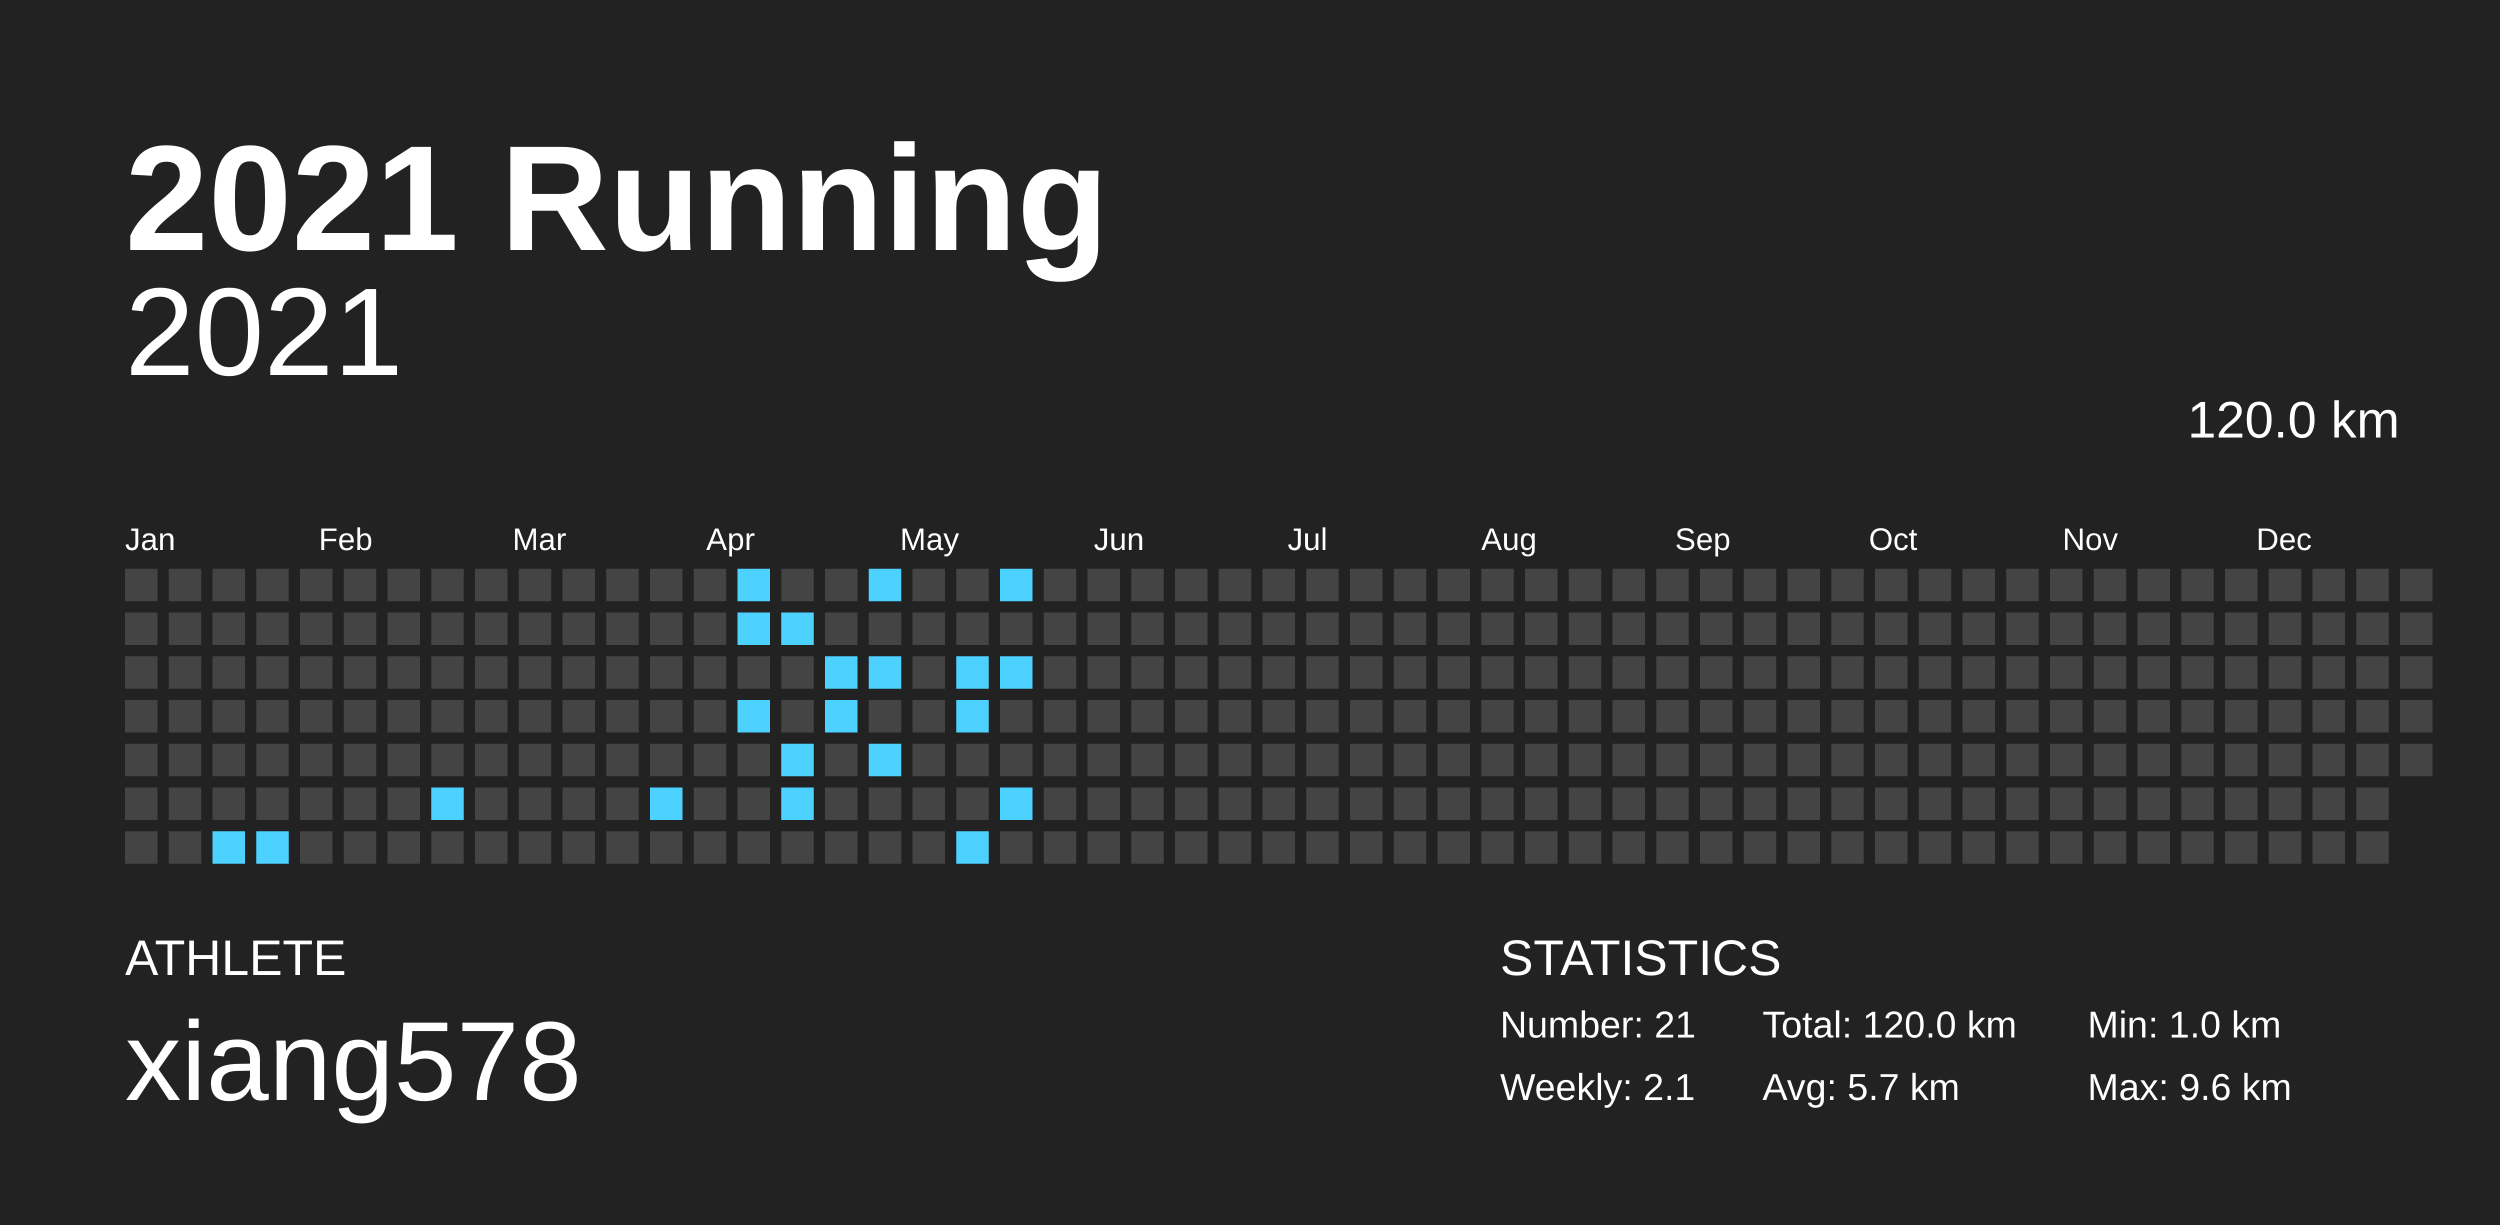
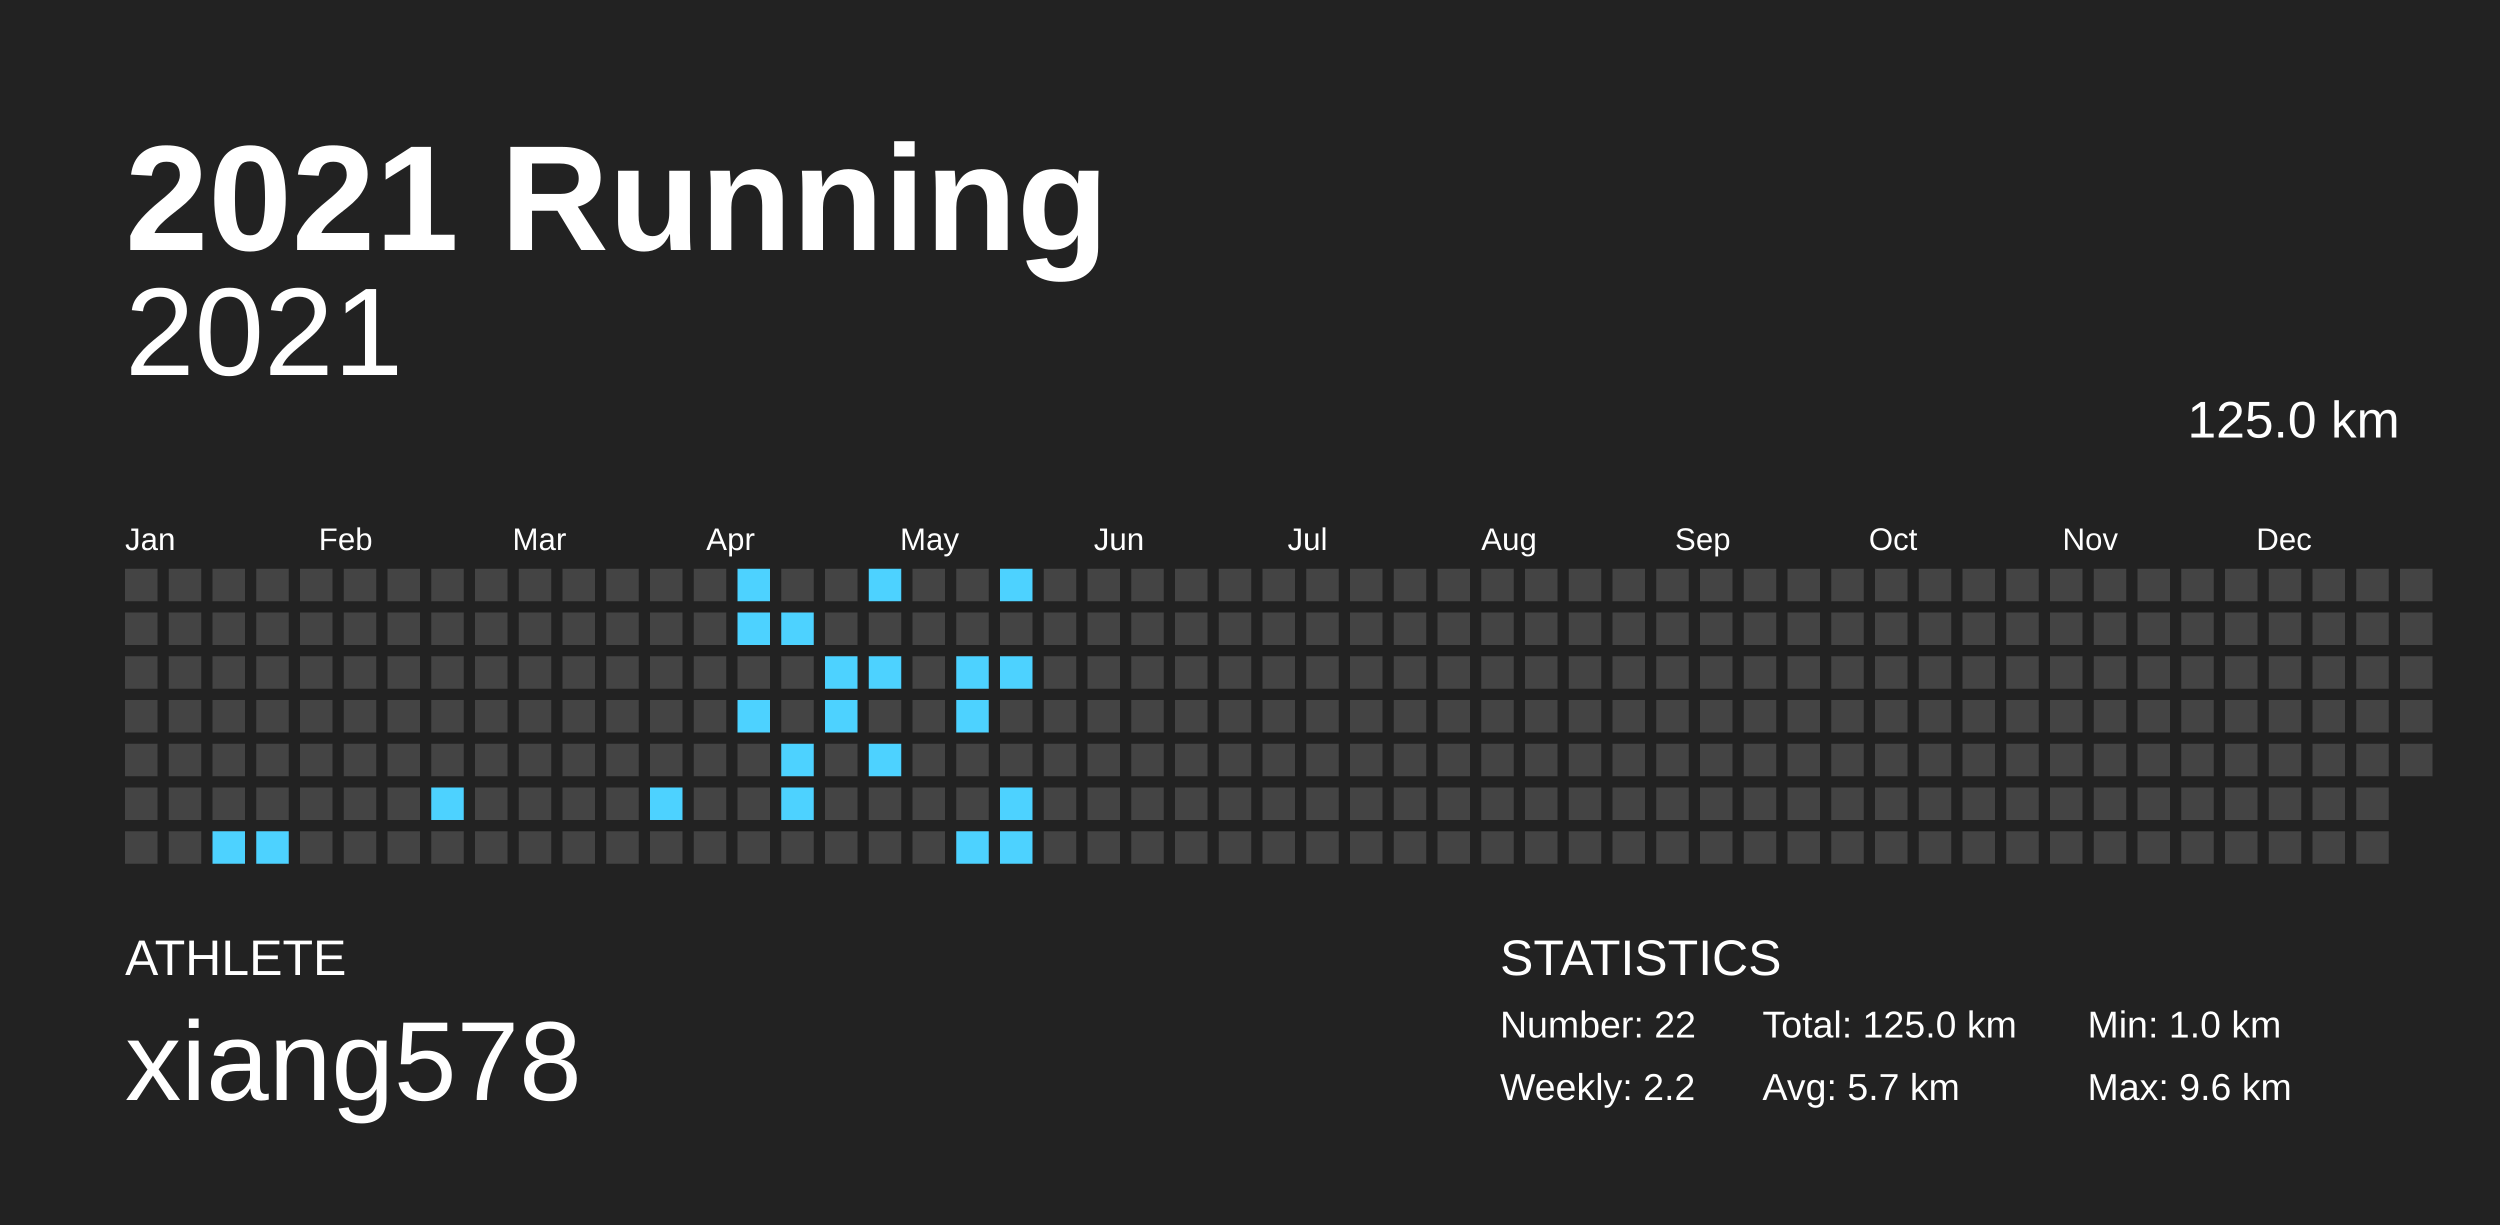
<svg xmlns="http://www.w3.org/2000/svg" baseProfile="full" height="98mm" version="1.1" viewBox="0,0,200,98" width="200mm">
  <defs />
  <rect fill="#222222" height="98" width="200" x="0" y="0" />
  <text fill="#FFFFFF" style="font-size:12px; font-family:Arial; font-weight:bold;" x="10" y="20">2021 Running</text>
  <text fill="#FFFFFF" style="font-size:4px; font-family:Arial" x="10" y="78">ATHLETE</text>
  <text fill="#FFFFFF" style="font-size:9px; font-family:Arial" x="10" y="88">xiang578</text>
  <text fill="#FFFFFF" style="font-size:4px; font-family:Arial" x="120" y="78">STATISTICS</text>
-   <text fill="#FFFFFF" style="font-size:3px; font-family:Arial" x="120" y="83">Number: 21</text>
-   <text fill="#FFFFFF" style="font-size:3px; font-family:Arial" x="120" y="88">Weekly: 2.1</text>
-   <text fill="#FFFFFF" style="font-size:3px; font-family:Arial" x="141" y="83">Total: 120.0 km</text>
+   <text fill="#FFFFFF" style="font-size:3px; font-family:Arial" x="120" y="83">Number: 22</text>
+   <text fill="#FFFFFF" style="font-size:3px; font-family:Arial" x="120" y="88">Weekly: 2.2</text>
+   <text fill="#FFFFFF" style="font-size:3px; font-family:Arial" x="141" y="83">Total: 125.0 km</text>
  <text fill="#FFFFFF" style="font-size:3px; font-family:Arial" x="141" y="88">Avg: 5.7 km</text>
  <text fill="#FFFFFF" style="font-size:3px; font-family:Arial" x="167" y="83">Min: 1.0 km</text>
  <text fill="#FFFFFF" style="font-size:3px; font-family:Arial" x="167" y="88">Max: 9.6 km</text>
  <text alignment-baseline="hanging" fill="#FFFFFF" style="font-size:10.0px; font-family:Arial;" x="10" y="30">2021</text>
-   <text alignment-baseline="hanging" fill="#FFFFFF" style="font-size:4.125px; font-family:Arial;" x="175" y="35">120.0 km</text>
+   <text alignment-baseline="hanging" fill="#FFFFFF" style="font-size:4.125px; font-family:Arial;" x="175" y="35">125.0 km</text>
  <text fill="#FFFFFF" style="font-size:2.5px; font-family:Arial" x="10.0" y="44">Jan</text>
  <text fill="#FFFFFF" style="font-size:2.5px; font-family:Arial" x="25.5" y="44">Feb</text>
  <text fill="#FFFFFF" style="font-size:2.5px; font-family:Arial" x="41.0" y="44">Mar</text>
  <text fill="#FFFFFF" style="font-size:2.5px; font-family:Arial" x="56.5" y="44">Apr</text>
  <text fill="#FFFFFF" style="font-size:2.5px; font-family:Arial" x="72.0" y="44">May</text>
  <text fill="#FFFFFF" style="font-size:2.5px; font-family:Arial" x="87.5" y="44">Jun</text>
  <text fill="#FFFFFF" style="font-size:2.5px; font-family:Arial" x="103.0" y="44">Jul</text>
  <text fill="#FFFFFF" style="font-size:2.5px; font-family:Arial" x="118.5" y="44">Aug</text>
  <text fill="#FFFFFF" style="font-size:2.5px; font-family:Arial" x="134.0" y="44">Sep</text>
  <text fill="#FFFFFF" style="font-size:2.5px; font-family:Arial" x="149.5" y="44">Oct</text>
  <text fill="#FFFFFF" style="font-size:2.5px; font-family:Arial" x="165.0" y="44">Nov</text>
  <text fill="#FFFFFF" style="font-size:2.5px; font-family:Arial" x="180.5" y="44">Dec</text>
  <rect fill="#444444" height="2.6" width="2.6" x="10.0" y="45.5" />
  <rect fill="#444444" height="2.6" width="2.6" x="10.0" y="49.0" />
  <rect fill="#444444" height="2.6" width="2.6" x="10.0" y="52.5" />
  <rect fill="#444444" height="2.6" width="2.6" x="10.0" y="56.0" />
  <rect fill="#444444" height="2.6" width="2.6" x="10.0" y="59.5" />
  <rect fill="#444444" height="2.6" width="2.6" x="10.0" y="63.0" />
  <rect fill="#444444" height="2.6" width="2.6" x="10.0" y="66.5" />
  <rect fill="#444444" height="2.6" width="2.6" x="13.5" y="45.5" />
  <rect fill="#444444" height="2.6" width="2.6" x="13.5" y="49.0" />
  <rect fill="#444444" height="2.6" width="2.6" x="13.5" y="52.5" />
  <rect fill="#444444" height="2.6" width="2.6" x="13.5" y="56.0" />
  <rect fill="#444444" height="2.6" width="2.6" x="13.5" y="59.5" />
  <rect fill="#444444" height="2.6" width="2.6" x="13.5" y="63.0" />
  <rect fill="#444444" height="2.6" width="2.6" x="13.5" y="66.5" />
  <rect fill="#444444" height="2.6" width="2.6" x="17.0" y="45.5" />
  <rect fill="#444444" height="2.6" width="2.6" x="17.0" y="49.0" />
  <rect fill="#444444" height="2.6" width="2.6" x="17.0" y="52.5" />
  <rect fill="#444444" height="2.6" width="2.6" x="17.0" y="56.0" />
  <rect fill="#444444" height="2.6" width="2.6" x="17.0" y="59.5" />
  <rect fill="#444444" height="2.6" width="2.6" x="17.0" y="63.0" />
  <rect fill="#4dd2ff" height="2.6" width="2.6" x="17.0" y="66.5" />
  <rect fill="#444444" height="2.6" width="2.6" x="20.5" y="45.5" />
  <rect fill="#444444" height="2.6" width="2.6" x="20.5" y="49.0" />
  <rect fill="#444444" height="2.6" width="2.6" x="20.5" y="52.5" />
  <rect fill="#444444" height="2.6" width="2.6" x="20.5" y="56.0" />
  <rect fill="#444444" height="2.6" width="2.6" x="20.5" y="59.5" />
  <rect fill="#444444" height="2.6" width="2.6" x="20.5" y="63.0" />
  <rect fill="#4dd2ff" height="2.6" width="2.6" x="20.5" y="66.5" />
  <rect fill="#444444" height="2.6" width="2.6" x="24.0" y="45.5" />
  <rect fill="#444444" height="2.6" width="2.6" x="24.0" y="49.0" />
  <rect fill="#444444" height="2.6" width="2.6" x="24.0" y="52.5" />
  <rect fill="#444444" height="2.6" width="2.6" x="24.0" y="56.0" />
  <rect fill="#444444" height="2.6" width="2.6" x="24.0" y="59.5" />
  <rect fill="#444444" height="2.6" width="2.6" x="24.0" y="63.0" />
  <rect fill="#444444" height="2.6" width="2.6" x="24.0" y="66.5" />
  <rect fill="#444444" height="2.6" width="2.6" x="27.5" y="45.5" />
  <rect fill="#444444" height="2.6" width="2.6" x="27.5" y="49.0" />
  <rect fill="#444444" height="2.6" width="2.6" x="27.5" y="52.5" />
  <rect fill="#444444" height="2.6" width="2.6" x="27.5" y="56.0" />
  <rect fill="#444444" height="2.6" width="2.6" x="27.5" y="59.5" />
  <rect fill="#444444" height="2.6" width="2.6" x="27.5" y="63.0" />
  <rect fill="#444444" height="2.6" width="2.6" x="27.5" y="66.5" />
  <rect fill="#444444" height="2.6" width="2.6" x="31.0" y="45.5" />
  <rect fill="#444444" height="2.6" width="2.6" x="31.0" y="49.0" />
  <rect fill="#444444" height="2.6" width="2.6" x="31.0" y="52.5" />
  <rect fill="#444444" height="2.6" width="2.6" x="31.0" y="56.0" />
  <rect fill="#444444" height="2.6" width="2.6" x="31.0" y="59.5" />
  <rect fill="#444444" height="2.6" width="2.6" x="31.0" y="63.0" />
  <rect fill="#444444" height="2.6" width="2.6" x="31.0" y="66.5" />
  <rect fill="#444444" height="2.6" width="2.6" x="34.5" y="45.5" />
  <rect fill="#444444" height="2.6" width="2.6" x="34.5" y="49.0" />
  <rect fill="#444444" height="2.6" width="2.6" x="34.5" y="52.5" />
  <rect fill="#444444" height="2.6" width="2.6" x="34.5" y="56.0" />
  <rect fill="#444444" height="2.6" width="2.6" x="34.5" y="59.5" />
  <rect fill="#4dd2ff" height="2.6" width="2.6" x="34.5" y="63.0" />
  <rect fill="#444444" height="2.6" width="2.6" x="34.5" y="66.5" />
  <rect fill="#444444" height="2.6" width="2.6" x="38.0" y="45.5" />
  <rect fill="#444444" height="2.6" width="2.6" x="38.0" y="49.0" />
  <rect fill="#444444" height="2.6" width="2.6" x="38.0" y="52.5" />
  <rect fill="#444444" height="2.6" width="2.6" x="38.0" y="56.0" />
  <rect fill="#444444" height="2.6" width="2.6" x="38.0" y="59.5" />
  <rect fill="#444444" height="2.6" width="2.6" x="38.0" y="63.0" />
  <rect fill="#444444" height="2.6" width="2.6" x="38.0" y="66.5" />
  <rect fill="#444444" height="2.6" width="2.6" x="41.5" y="45.5" />
  <rect fill="#444444" height="2.6" width="2.6" x="41.5" y="49.0" />
  <rect fill="#444444" height="2.6" width="2.6" x="41.5" y="52.5" />
  <rect fill="#444444" height="2.6" width="2.6" x="41.5" y="56.0" />
  <rect fill="#444444" height="2.6" width="2.6" x="41.5" y="59.5" />
  <rect fill="#444444" height="2.6" width="2.6" x="41.5" y="63.0" />
  <rect fill="#444444" height="2.6" width="2.6" x="41.5" y="66.5" />
  <rect fill="#444444" height="2.6" width="2.6" x="45.0" y="45.5" />
  <rect fill="#444444" height="2.6" width="2.6" x="45.0" y="49.0" />
  <rect fill="#444444" height="2.6" width="2.6" x="45.0" y="52.5" />
  <rect fill="#444444" height="2.6" width="2.6" x="45.0" y="56.0" />
  <rect fill="#444444" height="2.6" width="2.6" x="45.0" y="59.5" />
  <rect fill="#444444" height="2.6" width="2.6" x="45.0" y="63.0" />
  <rect fill="#444444" height="2.6" width="2.6" x="45.0" y="66.5" />
  <rect fill="#444444" height="2.6" width="2.6" x="48.5" y="45.5" />
  <rect fill="#444444" height="2.6" width="2.6" x="48.5" y="49.0" />
  <rect fill="#444444" height="2.6" width="2.6" x="48.5" y="52.5" />
  <rect fill="#444444" height="2.6" width="2.6" x="48.5" y="56.0" />
  <rect fill="#444444" height="2.6" width="2.6" x="48.5" y="59.5" />
  <rect fill="#444444" height="2.6" width="2.6" x="48.5" y="63.0" />
  <rect fill="#444444" height="2.6" width="2.6" x="48.5" y="66.5" />
  <rect fill="#444444" height="2.6" width="2.6" x="52.0" y="45.5" />
  <rect fill="#444444" height="2.6" width="2.6" x="52.0" y="49.0" />
  <rect fill="#444444" height="2.6" width="2.6" x="52.0" y="52.5" />
  <rect fill="#444444" height="2.6" width="2.6" x="52.0" y="56.0" />
  <rect fill="#444444" height="2.6" width="2.6" x="52.0" y="59.5" />
  <rect fill="#4dd2ff" height="2.6" width="2.6" x="52.0" y="63.0" />
  <rect fill="#444444" height="2.6" width="2.6" x="52.0" y="66.5" />
  <rect fill="#444444" height="2.6" width="2.6" x="55.5" y="45.5" />
  <rect fill="#444444" height="2.6" width="2.6" x="55.5" y="49.0" />
  <rect fill="#444444" height="2.6" width="2.6" x="55.5" y="52.5" />
  <rect fill="#444444" height="2.6" width="2.6" x="55.5" y="56.0" />
  <rect fill="#444444" height="2.6" width="2.6" x="55.5" y="59.5" />
  <rect fill="#444444" height="2.6" width="2.6" x="55.5" y="63.0" />
  <rect fill="#444444" height="2.6" width="2.6" x="55.5" y="66.5" />
  <rect fill="#4dd2ff" height="2.6" width="2.6" x="59.0" y="45.5" />
  <rect fill="#4dd2ff" height="2.6" width="2.6" x="59.0" y="49.0" />
  <rect fill="#444444" height="2.6" width="2.6" x="59.0" y="52.5" />
  <rect fill="#4dd2ff" height="2.6" width="2.6" x="59.0" y="56.0" />
  <rect fill="#444444" height="2.6" width="2.6" x="59.0" y="59.5" />
  <rect fill="#444444" height="2.6" width="2.6" x="59.0" y="63.0" />
  <rect fill="#444444" height="2.6" width="2.6" x="59.0" y="66.5" />
  <rect fill="#444444" height="2.6" width="2.6" x="62.5" y="45.5" />
  <rect fill="#4dd2ff" height="2.6" width="2.6" x="62.5" y="49.0" />
  <rect fill="#444444" height="2.6" width="2.6" x="62.5" y="52.5" />
  <rect fill="#444444" height="2.6" width="2.6" x="62.5" y="56.0" />
  <rect fill="#4dd2ff" height="2.6" width="2.6" x="62.5" y="59.5" />
  <rect fill="#4dd2ff" height="2.6" width="2.6" x="62.5" y="63.0" />
  <rect fill="#444444" height="2.6" width="2.6" x="62.5" y="66.5" />
  <rect fill="#444444" height="2.6" width="2.6" x="66.0" y="45.5" />
  <rect fill="#444444" height="2.6" width="2.6" x="66.0" y="49.0" />
  <rect fill="#4dd2ff" height="2.6" width="2.6" x="66.0" y="52.5" />
  <rect fill="#4dd2ff" height="2.6" width="2.6" x="66.0" y="56.0" />
  <rect fill="#444444" height="2.6" width="2.6" x="66.0" y="59.5" />
  <rect fill="#444444" height="2.6" width="2.6" x="66.0" y="63.0" />
  <rect fill="#444444" height="2.6" width="2.6" x="66.0" y="66.5" />
  <rect fill="#4dd2ff" height="2.6" width="2.6" x="69.5" y="45.5" />
  <rect fill="#444444" height="2.6" width="2.6" x="69.5" y="49.0" />
  <rect fill="#4dd2ff" height="2.6" width="2.6" x="69.5" y="52.5" />
  <rect fill="#444444" height="2.6" width="2.6" x="69.5" y="56.0" />
  <rect fill="#4dd2ff" height="2.6" width="2.6" x="69.5" y="59.5" />
  <rect fill="#444444" height="2.6" width="2.6" x="69.5" y="63.0" />
  <rect fill="#444444" height="2.6" width="2.6" x="69.5" y="66.5" />
  <rect fill="#444444" height="2.6" width="2.6" x="73.0" y="45.5" />
  <rect fill="#444444" height="2.6" width="2.6" x="73.0" y="49.0" />
  <rect fill="#444444" height="2.6" width="2.6" x="73.0" y="52.5" />
  <rect fill="#444444" height="2.6" width="2.6" x="73.0" y="56.0" />
  <rect fill="#444444" height="2.6" width="2.6" x="73.0" y="59.5" />
  <rect fill="#444444" height="2.6" width="2.6" x="73.0" y="63.0" />
  <rect fill="#444444" height="2.6" width="2.6" x="73.0" y="66.5" />
  <rect fill="#444444" height="2.6" width="2.6" x="76.5" y="45.5" />
  <rect fill="#444444" height="2.6" width="2.6" x="76.5" y="49.0" />
  <rect fill="#4dd2ff" height="2.6" width="2.6" x="76.5" y="52.5" />
  <rect fill="#4dd2ff" height="2.6" width="2.6" x="76.5" y="56.0" />
  <rect fill="#444444" height="2.6" width="2.6" x="76.5" y="59.5" />
  <rect fill="#444444" height="2.6" width="2.6" x="76.5" y="63.0" />
  <rect fill="#4dd2ff" height="2.6" width="2.6" x="76.5" y="66.5" />
  <rect fill="#4dd2ff" height="2.6" width="2.6" x="80.0" y="45.5" />
  <rect fill="#444444" height="2.6" width="2.6" x="80.0" y="49.0" />
  <rect fill="#4dd2ff" height="2.6" width="2.6" x="80.0" y="52.5" />
  <rect fill="#444444" height="2.6" width="2.6" x="80.0" y="56.0" />
  <rect fill="#444444" height="2.6" width="2.6" x="80.0" y="59.5" />
  <rect fill="#4dd2ff" height="2.6" width="2.6" x="80.0" y="63.0" />
-   <rect fill="#444444" height="2.6" width="2.6" x="80.0" y="66.5" />
+   <rect fill="#4dd2ff" height="2.6" width="2.6" x="80.0" y="66.5" />
  <rect fill="#444444" height="2.6" width="2.6" x="83.5" y="45.5" />
  <rect fill="#444444" height="2.6" width="2.6" x="83.5" y="49.0" />
  <rect fill="#444444" height="2.6" width="2.6" x="83.5" y="52.5" />
  <rect fill="#444444" height="2.6" width="2.6" x="83.5" y="56.0" />
  <rect fill="#444444" height="2.6" width="2.6" x="83.5" y="59.5" />
  <rect fill="#444444" height="2.6" width="2.6" x="83.5" y="63.0" />
  <rect fill="#444444" height="2.6" width="2.6" x="83.5" y="66.5" />
  <rect fill="#444444" height="2.6" width="2.6" x="87.0" y="45.5" />
  <rect fill="#444444" height="2.6" width="2.6" x="87.0" y="49.0" />
  <rect fill="#444444" height="2.6" width="2.6" x="87.0" y="52.5" />
  <rect fill="#444444" height="2.6" width="2.6" x="87.0" y="56.0" />
  <rect fill="#444444" height="2.6" width="2.6" x="87.0" y="59.5" />
  <rect fill="#444444" height="2.6" width="2.6" x="87.0" y="63.0" />
  <rect fill="#444444" height="2.6" width="2.6" x="87.0" y="66.5" />
  <rect fill="#444444" height="2.6" width="2.6" x="90.5" y="45.5" />
  <rect fill="#444444" height="2.6" width="2.6" x="90.5" y="49.0" />
  <rect fill="#444444" height="2.6" width="2.6" x="90.5" y="52.5" />
  <rect fill="#444444" height="2.6" width="2.6" x="90.5" y="56.0" />
  <rect fill="#444444" height="2.6" width="2.6" x="90.5" y="59.5" />
  <rect fill="#444444" height="2.6" width="2.6" x="90.5" y="63.0" />
  <rect fill="#444444" height="2.6" width="2.6" x="90.5" y="66.5" />
  <rect fill="#444444" height="2.6" width="2.6" x="94.0" y="45.5" />
  <rect fill="#444444" height="2.6" width="2.6" x="94.0" y="49.0" />
  <rect fill="#444444" height="2.6" width="2.6" x="94.0" y="52.5" />
  <rect fill="#444444" height="2.6" width="2.6" x="94.0" y="56.0" />
  <rect fill="#444444" height="2.6" width="2.6" x="94.0" y="59.5" />
  <rect fill="#444444" height="2.6" width="2.6" x="94.0" y="63.0" />
  <rect fill="#444444" height="2.6" width="2.6" x="94.0" y="66.5" />
  <rect fill="#444444" height="2.6" width="2.6" x="97.5" y="45.5" />
  <rect fill="#444444" height="2.6" width="2.6" x="97.5" y="49.0" />
  <rect fill="#444444" height="2.6" width="2.6" x="97.5" y="52.5" />
  <rect fill="#444444" height="2.6" width="2.6" x="97.5" y="56.0" />
  <rect fill="#444444" height="2.6" width="2.6" x="97.5" y="59.5" />
  <rect fill="#444444" height="2.6" width="2.6" x="97.5" y="63.0" />
  <rect fill="#444444" height="2.6" width="2.6" x="97.5" y="66.5" />
  <rect fill="#444444" height="2.6" width="2.6" x="101.0" y="45.5" />
  <rect fill="#444444" height="2.6" width="2.6" x="101.0" y="49.0" />
  <rect fill="#444444" height="2.6" width="2.6" x="101.0" y="52.5" />
  <rect fill="#444444" height="2.6" width="2.6" x="101.0" y="56.0" />
  <rect fill="#444444" height="2.6" width="2.6" x="101.0" y="59.5" />
  <rect fill="#444444" height="2.6" width="2.6" x="101.0" y="63.0" />
  <rect fill="#444444" height="2.6" width="2.6" x="101.0" y="66.5" />
  <rect fill="#444444" height="2.6" width="2.6" x="104.5" y="45.5" />
  <rect fill="#444444" height="2.6" width="2.6" x="104.5" y="49.0" />
  <rect fill="#444444" height="2.6" width="2.6" x="104.5" y="52.5" />
  <rect fill="#444444" height="2.6" width="2.6" x="104.5" y="56.0" />
  <rect fill="#444444" height="2.6" width="2.6" x="104.5" y="59.5" />
  <rect fill="#444444" height="2.6" width="2.6" x="104.5" y="63.0" />
  <rect fill="#444444" height="2.6" width="2.6" x="104.5" y="66.5" />
  <rect fill="#444444" height="2.6" width="2.6" x="108.0" y="45.5" />
  <rect fill="#444444" height="2.6" width="2.6" x="108.0" y="49.0" />
  <rect fill="#444444" height="2.6" width="2.6" x="108.0" y="52.5" />
  <rect fill="#444444" height="2.6" width="2.6" x="108.0" y="56.0" />
  <rect fill="#444444" height="2.6" width="2.6" x="108.0" y="59.5" />
  <rect fill="#444444" height="2.6" width="2.6" x="108.0" y="63.0" />
  <rect fill="#444444" height="2.6" width="2.6" x="108.0" y="66.5" />
  <rect fill="#444444" height="2.6" width="2.6" x="111.5" y="45.5" />
  <rect fill="#444444" height="2.6" width="2.6" x="111.5" y="49.0" />
  <rect fill="#444444" height="2.6" width="2.6" x="111.5" y="52.5" />
  <rect fill="#444444" height="2.6" width="2.6" x="111.5" y="56.0" />
  <rect fill="#444444" height="2.6" width="2.6" x="111.5" y="59.5" />
  <rect fill="#444444" height="2.6" width="2.6" x="111.5" y="63.0" />
  <rect fill="#444444" height="2.6" width="2.6" x="111.5" y="66.5" />
  <rect fill="#444444" height="2.6" width="2.6" x="115.0" y="45.5" />
  <rect fill="#444444" height="2.6" width="2.6" x="115.0" y="49.0" />
  <rect fill="#444444" height="2.6" width="2.6" x="115.0" y="52.5" />
  <rect fill="#444444" height="2.6" width="2.6" x="115.0" y="56.0" />
  <rect fill="#444444" height="2.6" width="2.6" x="115.0" y="59.5" />
  <rect fill="#444444" height="2.6" width="2.6" x="115.0" y="63.0" />
  <rect fill="#444444" height="2.6" width="2.6" x="115.0" y="66.5" />
  <rect fill="#444444" height="2.6" width="2.6" x="118.5" y="45.5" />
  <rect fill="#444444" height="2.6" width="2.6" x="118.5" y="49.0" />
  <rect fill="#444444" height="2.6" width="2.6" x="118.5" y="52.5" />
  <rect fill="#444444" height="2.6" width="2.6" x="118.5" y="56.0" />
  <rect fill="#444444" height="2.6" width="2.6" x="118.5" y="59.5" />
  <rect fill="#444444" height="2.6" width="2.6" x="118.5" y="63.0" />
  <rect fill="#444444" height="2.6" width="2.6" x="118.5" y="66.5" />
  <rect fill="#444444" height="2.6" width="2.6" x="122.0" y="45.5" />
  <rect fill="#444444" height="2.6" width="2.6" x="122.0" y="49.0" />
  <rect fill="#444444" height="2.6" width="2.6" x="122.0" y="52.5" />
  <rect fill="#444444" height="2.6" width="2.6" x="122.0" y="56.0" />
  <rect fill="#444444" height="2.6" width="2.6" x="122.0" y="59.5" />
  <rect fill="#444444" height="2.6" width="2.6" x="122.0" y="63.0" />
  <rect fill="#444444" height="2.6" width="2.6" x="122.0" y="66.5" />
  <rect fill="#444444" height="2.6" width="2.6" x="125.5" y="45.5" />
  <rect fill="#444444" height="2.6" width="2.6" x="125.5" y="49.0" />
  <rect fill="#444444" height="2.6" width="2.6" x="125.5" y="52.5" />
  <rect fill="#444444" height="2.6" width="2.6" x="125.5" y="56.0" />
  <rect fill="#444444" height="2.6" width="2.6" x="125.5" y="59.5" />
  <rect fill="#444444" height="2.6" width="2.6" x="125.5" y="63.0" />
  <rect fill="#444444" height="2.6" width="2.6" x="125.5" y="66.5" />
  <rect fill="#444444" height="2.6" width="2.6" x="129.0" y="45.5" />
  <rect fill="#444444" height="2.6" width="2.6" x="129.0" y="49.0" />
  <rect fill="#444444" height="2.6" width="2.6" x="129.0" y="52.5" />
  <rect fill="#444444" height="2.6" width="2.6" x="129.0" y="56.0" />
  <rect fill="#444444" height="2.6" width="2.6" x="129.0" y="59.5" />
  <rect fill="#444444" height="2.6" width="2.6" x="129.0" y="63.0" />
  <rect fill="#444444" height="2.6" width="2.6" x="129.0" y="66.5" />
  <rect fill="#444444" height="2.6" width="2.6" x="132.5" y="45.5" />
  <rect fill="#444444" height="2.6" width="2.6" x="132.5" y="49.0" />
  <rect fill="#444444" height="2.6" width="2.6" x="132.5" y="52.5" />
  <rect fill="#444444" height="2.6" width="2.6" x="132.5" y="56.0" />
  <rect fill="#444444" height="2.6" width="2.6" x="132.5" y="59.5" />
  <rect fill="#444444" height="2.6" width="2.6" x="132.5" y="63.0" />
  <rect fill="#444444" height="2.6" width="2.6" x="132.5" y="66.5" />
  <rect fill="#444444" height="2.6" width="2.6" x="136.0" y="45.5" />
  <rect fill="#444444" height="2.6" width="2.6" x="136.0" y="49.0" />
  <rect fill="#444444" height="2.6" width="2.6" x="136.0" y="52.5" />
  <rect fill="#444444" height="2.6" width="2.6" x="136.0" y="56.0" />
  <rect fill="#444444" height="2.6" width="2.6" x="136.0" y="59.5" />
  <rect fill="#444444" height="2.6" width="2.6" x="136.0" y="63.0" />
  <rect fill="#444444" height="2.6" width="2.6" x="136.0" y="66.5" />
  <rect fill="#444444" height="2.6" width="2.6" x="139.5" y="45.5" />
  <rect fill="#444444" height="2.6" width="2.6" x="139.5" y="49.0" />
  <rect fill="#444444" height="2.6" width="2.6" x="139.5" y="52.5" />
  <rect fill="#444444" height="2.6" width="2.6" x="139.5" y="56.0" />
  <rect fill="#444444" height="2.6" width="2.6" x="139.5" y="59.5" />
  <rect fill="#444444" height="2.6" width="2.6" x="139.5" y="63.0" />
  <rect fill="#444444" height="2.6" width="2.6" x="139.5" y="66.5" />
  <rect fill="#444444" height="2.6" width="2.6" x="143.0" y="45.5" />
  <rect fill="#444444" height="2.6" width="2.6" x="143.0" y="49.0" />
  <rect fill="#444444" height="2.6" width="2.6" x="143.0" y="52.5" />
  <rect fill="#444444" height="2.6" width="2.6" x="143.0" y="56.0" />
  <rect fill="#444444" height="2.6" width="2.6" x="143.0" y="59.5" />
  <rect fill="#444444" height="2.6" width="2.6" x="143.0" y="63.0" />
  <rect fill="#444444" height="2.6" width="2.6" x="143.0" y="66.5" />
  <rect fill="#444444" height="2.6" width="2.6" x="146.5" y="45.5" />
  <rect fill="#444444" height="2.6" width="2.6" x="146.5" y="49.0" />
  <rect fill="#444444" height="2.6" width="2.6" x="146.5" y="52.5" />
  <rect fill="#444444" height="2.6" width="2.6" x="146.5" y="56.0" />
  <rect fill="#444444" height="2.6" width="2.6" x="146.5" y="59.5" />
  <rect fill="#444444" height="2.6" width="2.6" x="146.5" y="63.0" />
  <rect fill="#444444" height="2.6" width="2.6" x="146.5" y="66.5" />
  <rect fill="#444444" height="2.6" width="2.6" x="150.0" y="45.5" />
  <rect fill="#444444" height="2.6" width="2.6" x="150.0" y="49.0" />
  <rect fill="#444444" height="2.6" width="2.6" x="150.0" y="52.5" />
  <rect fill="#444444" height="2.6" width="2.6" x="150.0" y="56.0" />
  <rect fill="#444444" height="2.6" width="2.6" x="150.0" y="59.5" />
  <rect fill="#444444" height="2.6" width="2.6" x="150.0" y="63.0" />
  <rect fill="#444444" height="2.6" width="2.6" x="150.0" y="66.5" />
  <rect fill="#444444" height="2.6" width="2.6" x="153.5" y="45.5" />
  <rect fill="#444444" height="2.6" width="2.6" x="153.5" y="49.0" />
  <rect fill="#444444" height="2.6" width="2.6" x="153.5" y="52.5" />
  <rect fill="#444444" height="2.6" width="2.6" x="153.5" y="56.0" />
  <rect fill="#444444" height="2.6" width="2.6" x="153.5" y="59.5" />
  <rect fill="#444444" height="2.6" width="2.6" x="153.5" y="63.0" />
  <rect fill="#444444" height="2.6" width="2.6" x="153.5" y="66.5" />
  <rect fill="#444444" height="2.6" width="2.6" x="157.0" y="45.5" />
  <rect fill="#444444" height="2.6" width="2.6" x="157.0" y="49.0" />
  <rect fill="#444444" height="2.6" width="2.6" x="157.0" y="52.5" />
  <rect fill="#444444" height="2.6" width="2.6" x="157.0" y="56.0" />
  <rect fill="#444444" height="2.6" width="2.6" x="157.0" y="59.5" />
  <rect fill="#444444" height="2.6" width="2.6" x="157.0" y="63.0" />
  <rect fill="#444444" height="2.6" width="2.6" x="157.0" y="66.5" />
  <rect fill="#444444" height="2.6" width="2.6" x="160.5" y="45.5" />
  <rect fill="#444444" height="2.6" width="2.6" x="160.5" y="49.0" />
  <rect fill="#444444" height="2.6" width="2.6" x="160.5" y="52.5" />
  <rect fill="#444444" height="2.6" width="2.6" x="160.5" y="56.0" />
  <rect fill="#444444" height="2.6" width="2.6" x="160.5" y="59.5" />
  <rect fill="#444444" height="2.6" width="2.6" x="160.5" y="63.0" />
  <rect fill="#444444" height="2.6" width="2.6" x="160.5" y="66.5" />
  <rect fill="#444444" height="2.6" width="2.6" x="164.0" y="45.5" />
  <rect fill="#444444" height="2.6" width="2.6" x="164.0" y="49.0" />
  <rect fill="#444444" height="2.6" width="2.6" x="164.0" y="52.5" />
  <rect fill="#444444" height="2.6" width="2.6" x="164.0" y="56.0" />
  <rect fill="#444444" height="2.6" width="2.6" x="164.0" y="59.5" />
  <rect fill="#444444" height="2.6" width="2.6" x="164.0" y="63.0" />
  <rect fill="#444444" height="2.6" width="2.6" x="164.0" y="66.5" />
  <rect fill="#444444" height="2.6" width="2.6" x="167.5" y="45.5" />
  <rect fill="#444444" height="2.6" width="2.6" x="167.5" y="49.0" />
  <rect fill="#444444" height="2.6" width="2.6" x="167.5" y="52.5" />
  <rect fill="#444444" height="2.6" width="2.6" x="167.5" y="56.0" />
  <rect fill="#444444" height="2.6" width="2.6" x="167.5" y="59.5" />
  <rect fill="#444444" height="2.6" width="2.6" x="167.5" y="63.0" />
  <rect fill="#444444" height="2.6" width="2.6" x="167.5" y="66.5" />
  <rect fill="#444444" height="2.6" width="2.6" x="171.0" y="45.5" />
  <rect fill="#444444" height="2.6" width="2.6" x="171.0" y="49.0" />
  <rect fill="#444444" height="2.6" width="2.6" x="171.0" y="52.5" />
  <rect fill="#444444" height="2.6" width="2.6" x="171.0" y="56.0" />
  <rect fill="#444444" height="2.6" width="2.6" x="171.0" y="59.5" />
  <rect fill="#444444" height="2.6" width="2.6" x="171.0" y="63.0" />
  <rect fill="#444444" height="2.6" width="2.6" x="171.0" y="66.5" />
  <rect fill="#444444" height="2.6" width="2.6" x="174.5" y="45.5" />
  <rect fill="#444444" height="2.6" width="2.6" x="174.5" y="49.0" />
  <rect fill="#444444" height="2.6" width="2.6" x="174.5" y="52.5" />
  <rect fill="#444444" height="2.6" width="2.6" x="174.5" y="56.0" />
  <rect fill="#444444" height="2.6" width="2.6" x="174.5" y="59.5" />
  <rect fill="#444444" height="2.6" width="2.6" x="174.5" y="63.0" />
  <rect fill="#444444" height="2.6" width="2.6" x="174.5" y="66.5" />
  <rect fill="#444444" height="2.6" width="2.6" x="178.0" y="45.5" />
  <rect fill="#444444" height="2.6" width="2.6" x="178.0" y="49.0" />
  <rect fill="#444444" height="2.6" width="2.6" x="178.0" y="52.5" />
  <rect fill="#444444" height="2.6" width="2.6" x="178.0" y="56.0" />
  <rect fill="#444444" height="2.6" width="2.6" x="178.0" y="59.5" />
  <rect fill="#444444" height="2.6" width="2.6" x="178.0" y="63.0" />
  <rect fill="#444444" height="2.6" width="2.6" x="178.0" y="66.5" />
  <rect fill="#444444" height="2.6" width="2.6" x="181.5" y="45.5" />
  <rect fill="#444444" height="2.6" width="2.6" x="181.5" y="49.0" />
  <rect fill="#444444" height="2.6" width="2.6" x="181.5" y="52.5" />
  <rect fill="#444444" height="2.6" width="2.6" x="181.5" y="56.0" />
  <rect fill="#444444" height="2.6" width="2.6" x="181.5" y="59.5" />
  <rect fill="#444444" height="2.6" width="2.6" x="181.5" y="63.0" />
  <rect fill="#444444" height="2.6" width="2.6" x="181.5" y="66.5" />
  <rect fill="#444444" height="2.6" width="2.6" x="185.0" y="45.5" />
  <rect fill="#444444" height="2.6" width="2.6" x="185.0" y="49.0" />
  <rect fill="#444444" height="2.6" width="2.6" x="185.0" y="52.5" />
  <rect fill="#444444" height="2.6" width="2.6" x="185.0" y="56.0" />
  <rect fill="#444444" height="2.6" width="2.6" x="185.0" y="59.5" />
  <rect fill="#444444" height="2.6" width="2.6" x="185.0" y="63.0" />
  <rect fill="#444444" height="2.6" width="2.6" x="185.0" y="66.5" />
  <rect fill="#444444" height="2.6" width="2.6" x="188.5" y="45.5" />
  <rect fill="#444444" height="2.6" width="2.6" x="188.5" y="49.0" />
  <rect fill="#444444" height="2.6" width="2.6" x="188.5" y="52.5" />
  <rect fill="#444444" height="2.6" width="2.6" x="188.5" y="56.0" />
  <rect fill="#444444" height="2.6" width="2.6" x="188.5" y="59.5" />
  <rect fill="#444444" height="2.6" width="2.6" x="188.5" y="63.0" />
  <rect fill="#444444" height="2.6" width="2.6" x="188.5" y="66.5" />
  <rect fill="#444444" height="2.6" width="2.6" x="192.0" y="45.5" />
  <rect fill="#444444" height="2.6" width="2.6" x="192.0" y="49.0" />
  <rect fill="#444444" height="2.6" width="2.6" x="192.0" y="52.5" />
  <rect fill="#444444" height="2.6" width="2.6" x="192.0" y="56.0" />
  <rect fill="#444444" height="2.6" width="2.6" x="192.0" y="59.5" />
</svg>
